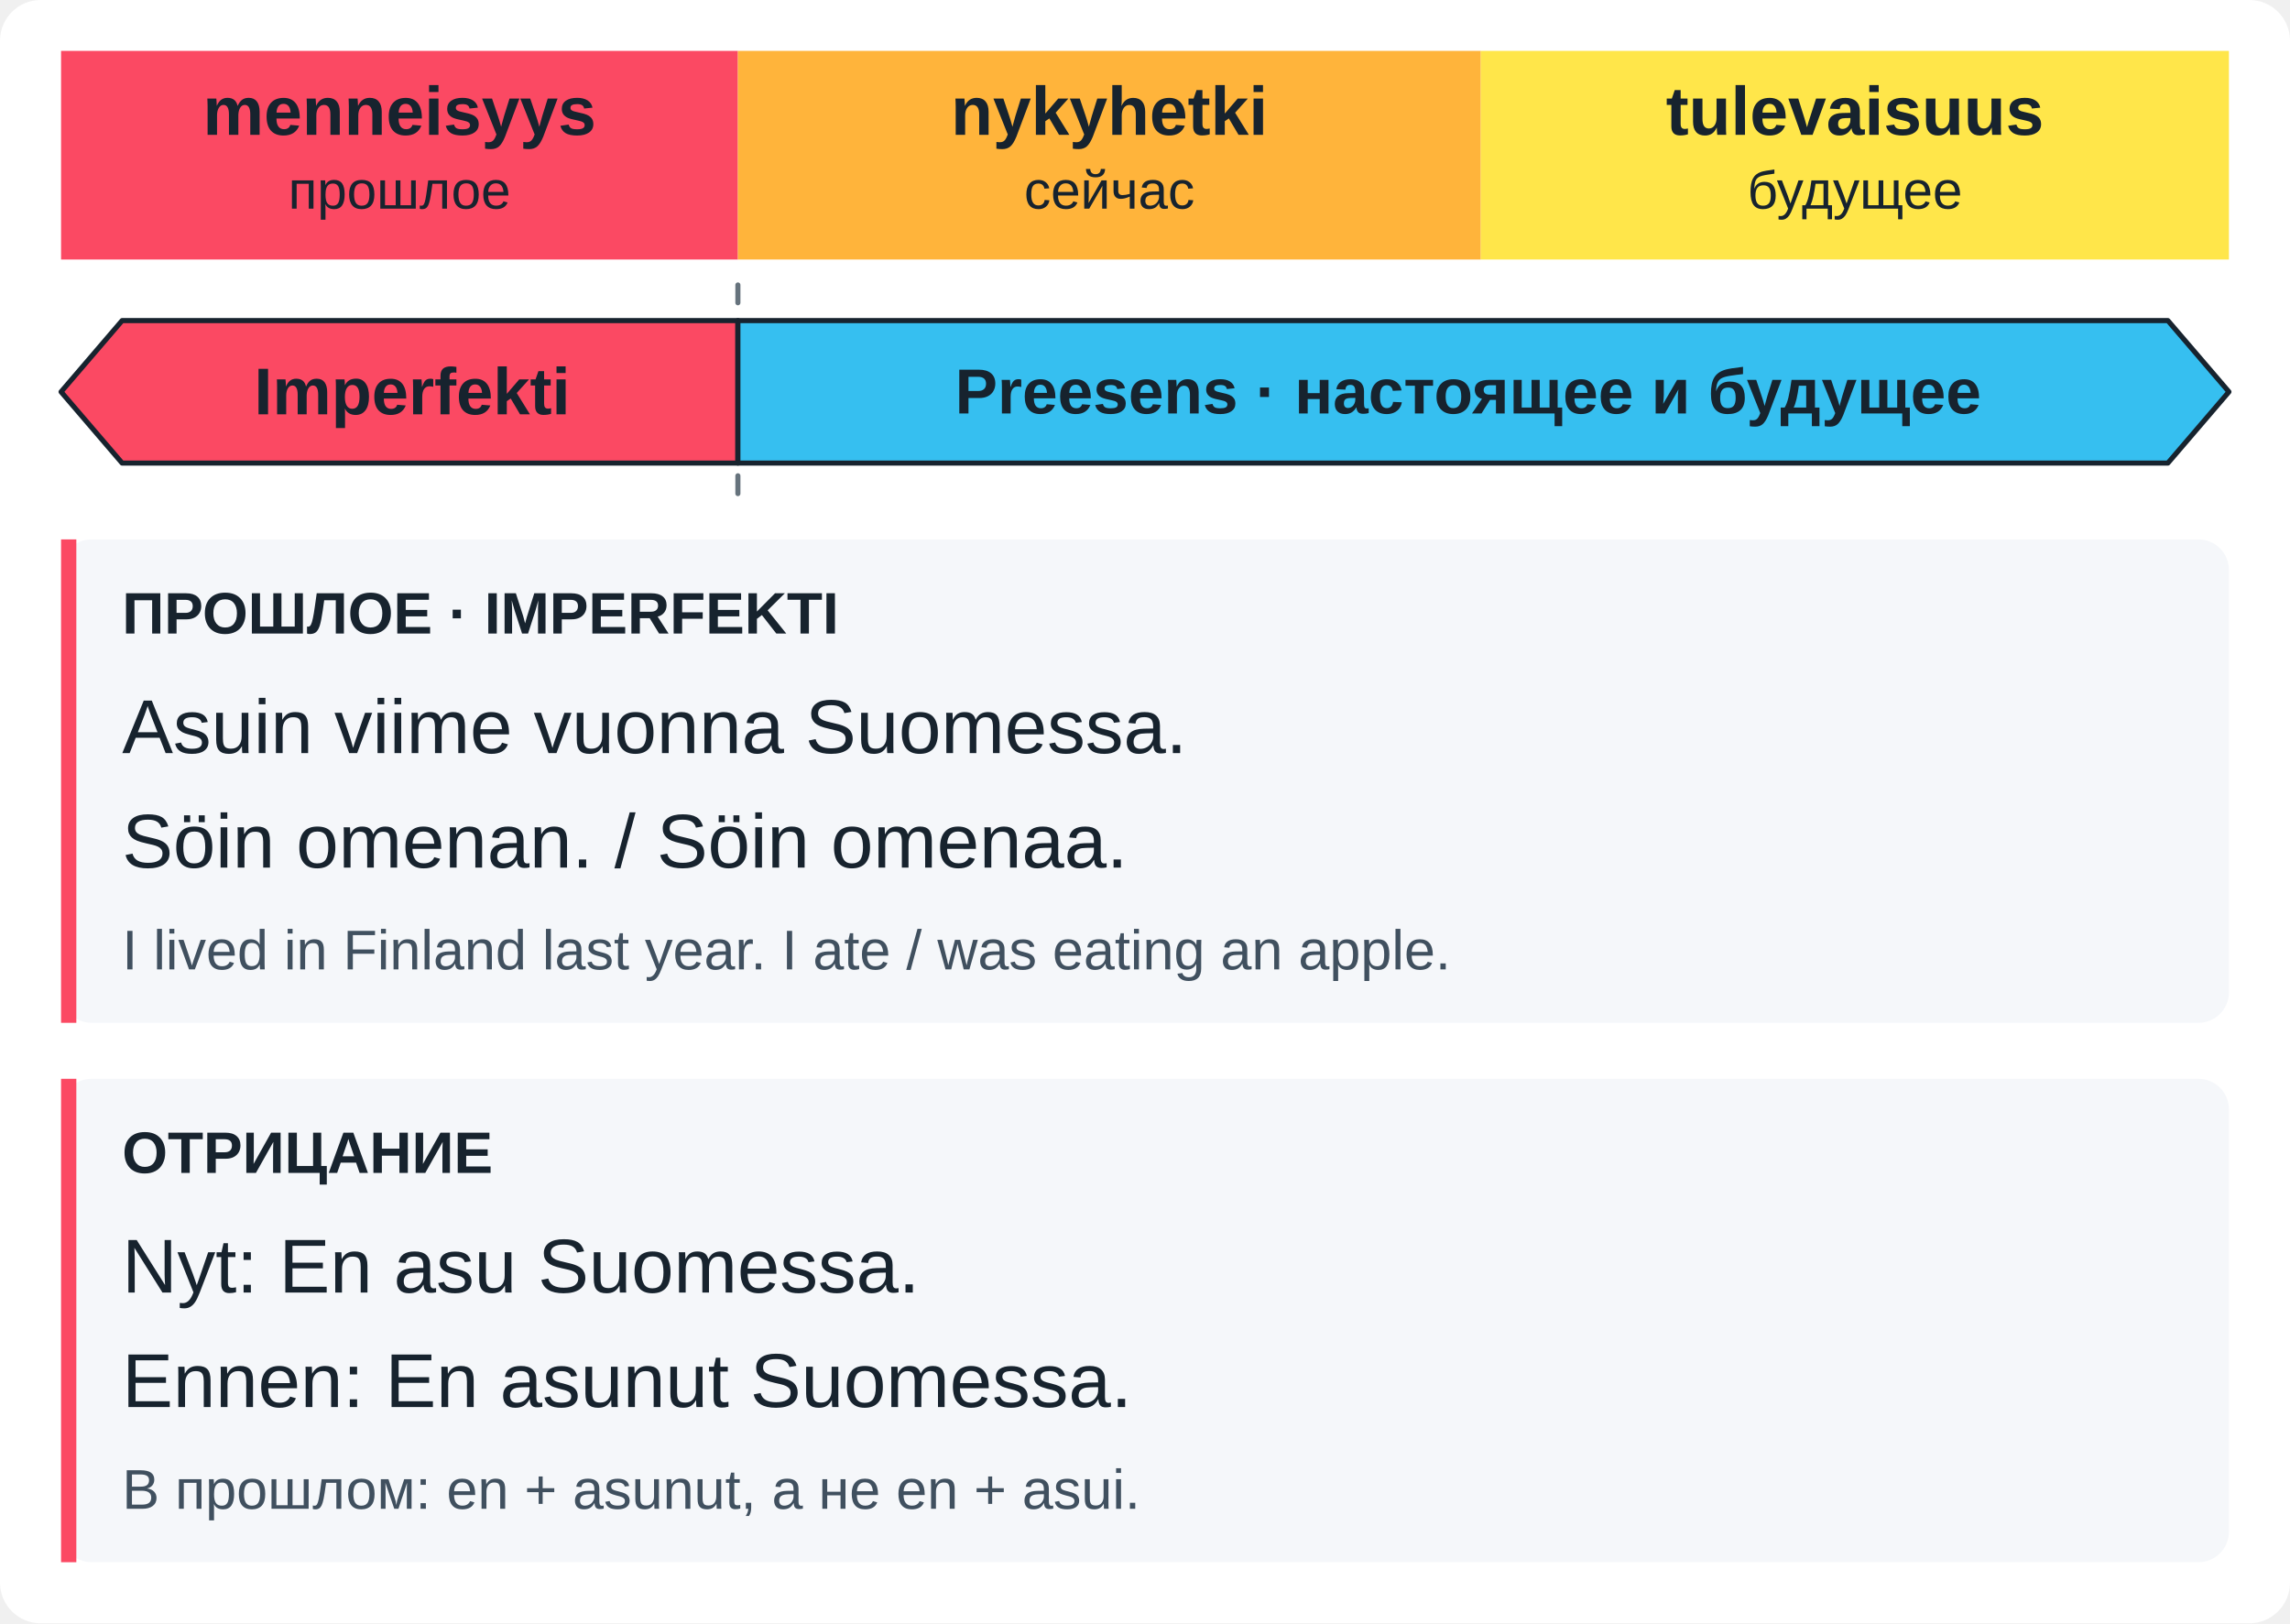
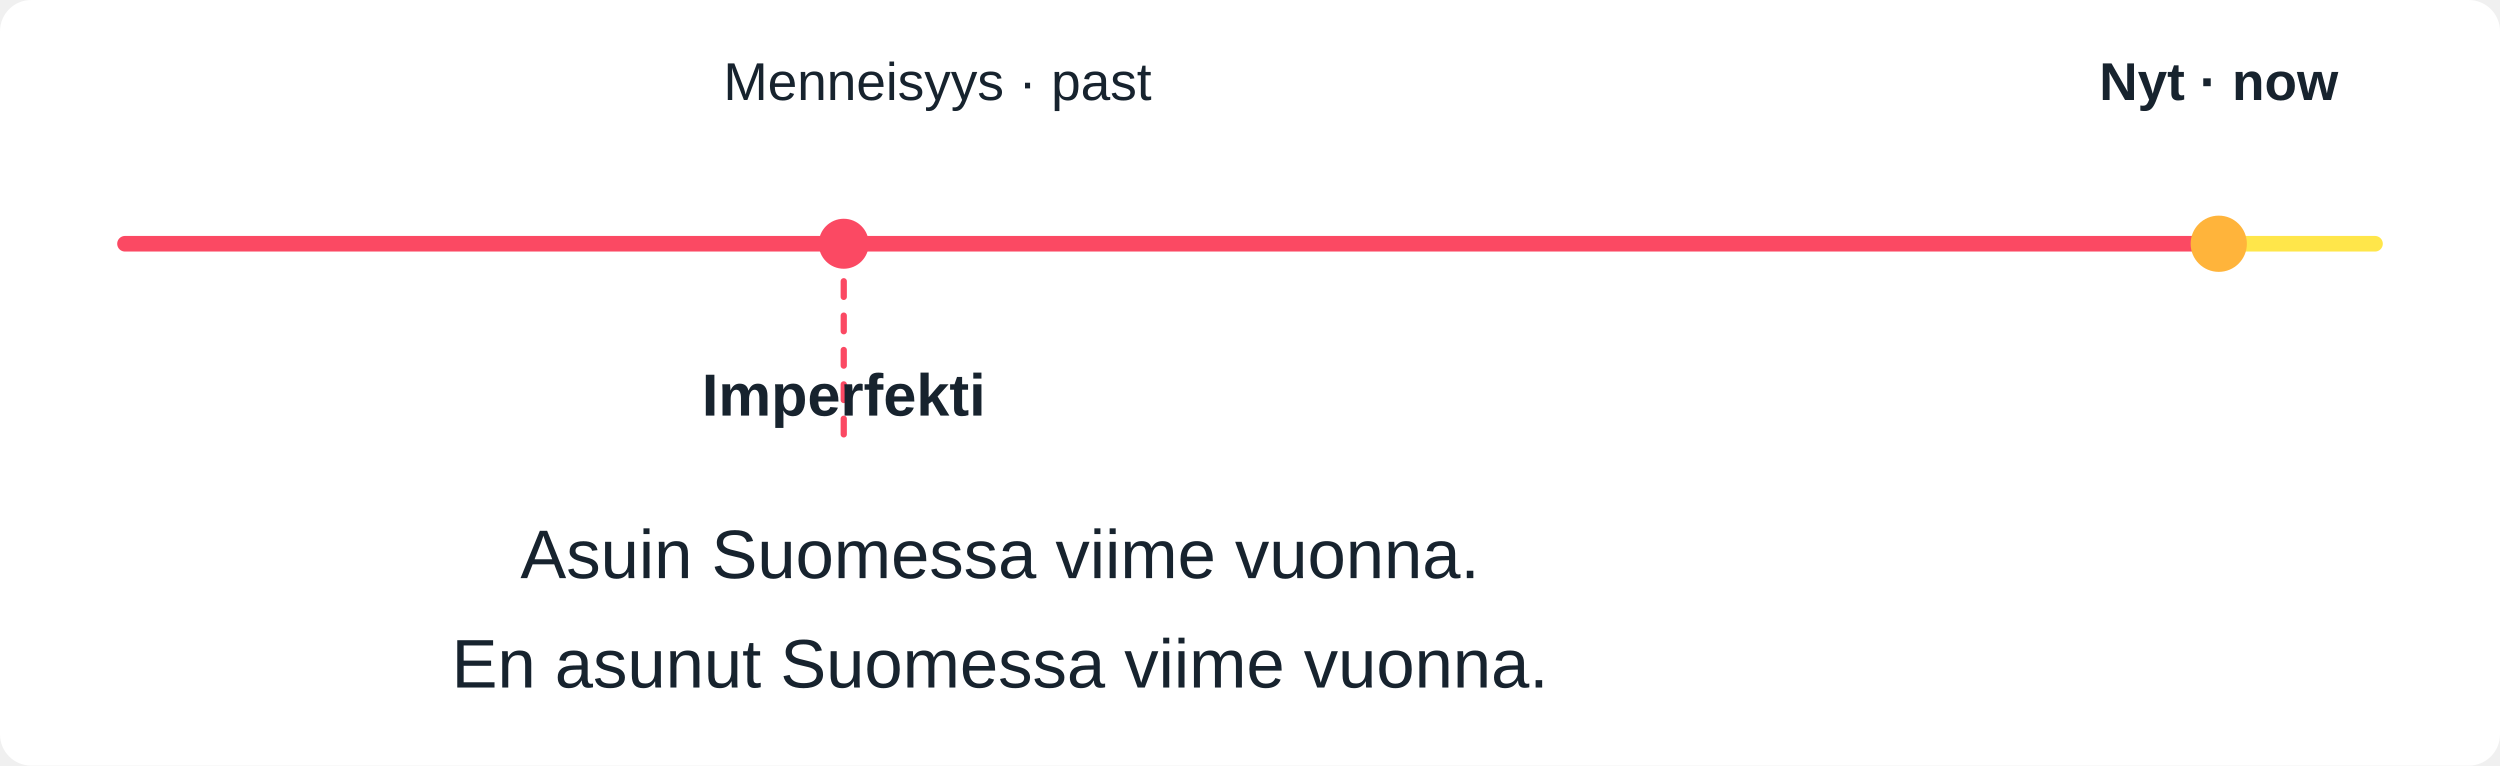
- <svg xmlns="http://www.w3.org/2000/svg" width="900" height="638" viewBox="0 0 900 638" role="img" aria-labelledby="title desc">
+ <svg xmlns="http://www.w3.org/2000/svg" width="800" height="245" viewBox="0 0 800 245" role="img" aria-labelledby="title desc">
  <defs>
-     <linearGradient id="perfect" x1="0%" y1="0%" x2="100%" y2="0%">
+     <marker id="arrow" viewBox="0 0 10 10" refX="8" refY="5" markerWidth="8" markerHeight="8" orient="auto" markerUnits="userSpaceOnUse">
+       <path d="M1 1 L8 5 L1 9" fill="none" stroke="#17232e" stroke-width="1.7" stroke-linecap="round" stroke-linejoin="round" />
+     </marker>
+     <linearGradient id="perfect" gradientUnits="userSpaceOnUse" x1="130" y1="0" x2="680" y2="0">
      <stop offset="0%" stop-color="#fb4963" />
-       <stop offset="100%" stop-color="#94d9f5" />
+       <stop offset="100%" stop-color="#159fd2" />
    </linearGradient>
-     <marker id="arrow" viewBox="0 0 10 10" refX="8" refY="5" markerWidth="7" markerHeight="7" orient="auto-start-reverse">
-       <path d="M 0 0 L 10 5 L 0 10 z" fill="#17232e" />
-     </marker>
  </defs>
-   <rect width="900" height="638" rx="16" fill="#ffffff" />
+   <rect width="800" height="245" rx="10" fill="#fff" />
  <g font-family="Segoe UI, Arial, sans-serif" fill="#17232e">
-     <rect x="24" y="20" width="266" height="82" rx="0" fill="#fb4963" />
-     <rect x="290" y="20" width="292" height="82" rx="0" fill="#ffb43b" />
-     <rect x="582" y="20" width="294" height="82" rx="0" fill="#ffe64a" />
-     <text x="157" y="53" font-size="27" font-weight="700" fill="#17232e" text-anchor="middle">menneisyys</text>
-     <text x="157" y="82" font-size="21" font-weight="400" fill="#17232e" text-anchor="middle">прошлое</text>
-     <text x="436" y="53" font-size="27" font-weight="700" fill="#17232e" text-anchor="middle">nykyhetki</text>
-     <text x="436" y="82" font-size="21" font-weight="400" fill="#17232e" text-anchor="middle">сейчас</text>
-     <text x="729" y="53" font-size="27" font-weight="700" fill="#17232e" text-anchor="middle">tulevaisuus</text>
-     <text x="729" y="82" font-size="21" font-weight="400" fill="#17232e" text-anchor="middle">будущее</text>
-     <line x1="290" y1="112" x2="290" y2="198" stroke="#66737d" stroke-width="2" stroke-linecap="round" stroke-dasharray="7 8" />
-     <polygon points="24,154.0 48,126 290,126 290,182 48,182" fill="#fb4963" stroke="#17232e" stroke-width="2" stroke-linejoin="round" />
-     <text x="162.0" y="162.84" font-size="26" font-weight="700" fill="#17232e" text-anchor="middle">Imperfekti</text>
-     <polygon points="290,126 852,126 876,154.0 852,182 290,182" fill="#36bff0" stroke="#17232e" stroke-width="2" stroke-linejoin="round" />
-     <text x="577.0" y="162.5" font-size="25" font-weight="700" fill="#17232e" text-anchor="middle">Preesens · настоящее и будущее</text>
-     <rect x="24" y="212" width="852" height="190" rx="12" fill="#f5f7fa" />
-     <rect x="24" y="212" width="6" height="190" rx="0" fill="#fb4963" />
-     <text x="48" y="249" font-size="23" font-weight="700" fill="#17232e" text-anchor="start">ПРОШЛОЕ · IMPERFEKTI</text>
-     <text x="48" y="296" font-size="30" font-weight="400" fill="#17232e" text-anchor="start">Asuin viime vuonna Suomessa.</text>
-     <text x="48" y="341" font-size="30" font-weight="400" fill="#17232e" text-anchor="start">Söin omenan. / Söin omenaa.</text>
-     <text x="48" y="381" font-size="22" font-weight="400" fill="#40505f" text-anchor="start">I lived in Finland last year. I ate / was eating an apple.</text>
-     <rect x="24" y="424" width="852" height="190" rx="12" fill="#f5f7fa" />
-     <rect x="24" y="424" width="6" height="190" rx="0" fill="#fb4963" />
-     <text x="48" y="461" font-size="23" font-weight="700" fill="#17232e" text-anchor="start">ОТРИЦАНИЕ</text>
-     <text x="48" y="508" font-size="30" font-weight="400" fill="#17232e" text-anchor="start">Nyt: En asu Suomessa.</text>
-     <text x="48" y="553" font-size="30" font-weight="400" fill="#17232e" text-anchor="start">Ennen: En asunut Suomessa.</text>
-     <text x="48" y="593" font-size="22" font-weight="400" fill="#40505f" text-anchor="start">В прошлом: en + asunut, а не en + asui.</text>
+     <text x="300" y="32" font-size="17" font-weight="400" fill="#17232e" text-anchor="middle">Menneisyys · past</text>
+     <text x="710" y="32" font-size="17" font-weight="700" fill="#17232e" text-anchor="middle">Nyt · now</text>
+     <line x1="40" y1="78" x2="710" y2="78" stroke="#fb4963" stroke-width="5" stroke-linecap="round" />
+     <line x1="710" y1="78" x2="760" y2="78" stroke="#ffe64a" stroke-width="5" stroke-linecap="round" />
+     <circle cx="710" cy="78" r="9" fill="#ffb43b" />
+     <circle cx="270" cy="78" r="8" fill="#fb4963" />
+     <line x1="270" y1="90" x2="270" y2="144" stroke="#fb4963" stroke-width="2" stroke-linecap="round" stroke-dasharray="5 6" />
+     <text x="270" y="133" font-size="19" font-weight="700" fill="#17232e" text-anchor="middle">Imperfekti</text>
+     <text x="320" y="185" font-size="22" font-weight="400" fill="#17232e" text-anchor="middle">Asuin Suomessa viime vuonna.</text>
+     <text x="320" y="220" font-size="22" font-weight="400" fill="#17232e" text-anchor="middle">En asunut Suomessa viime vuonna.</text>
  </g>
</svg>
